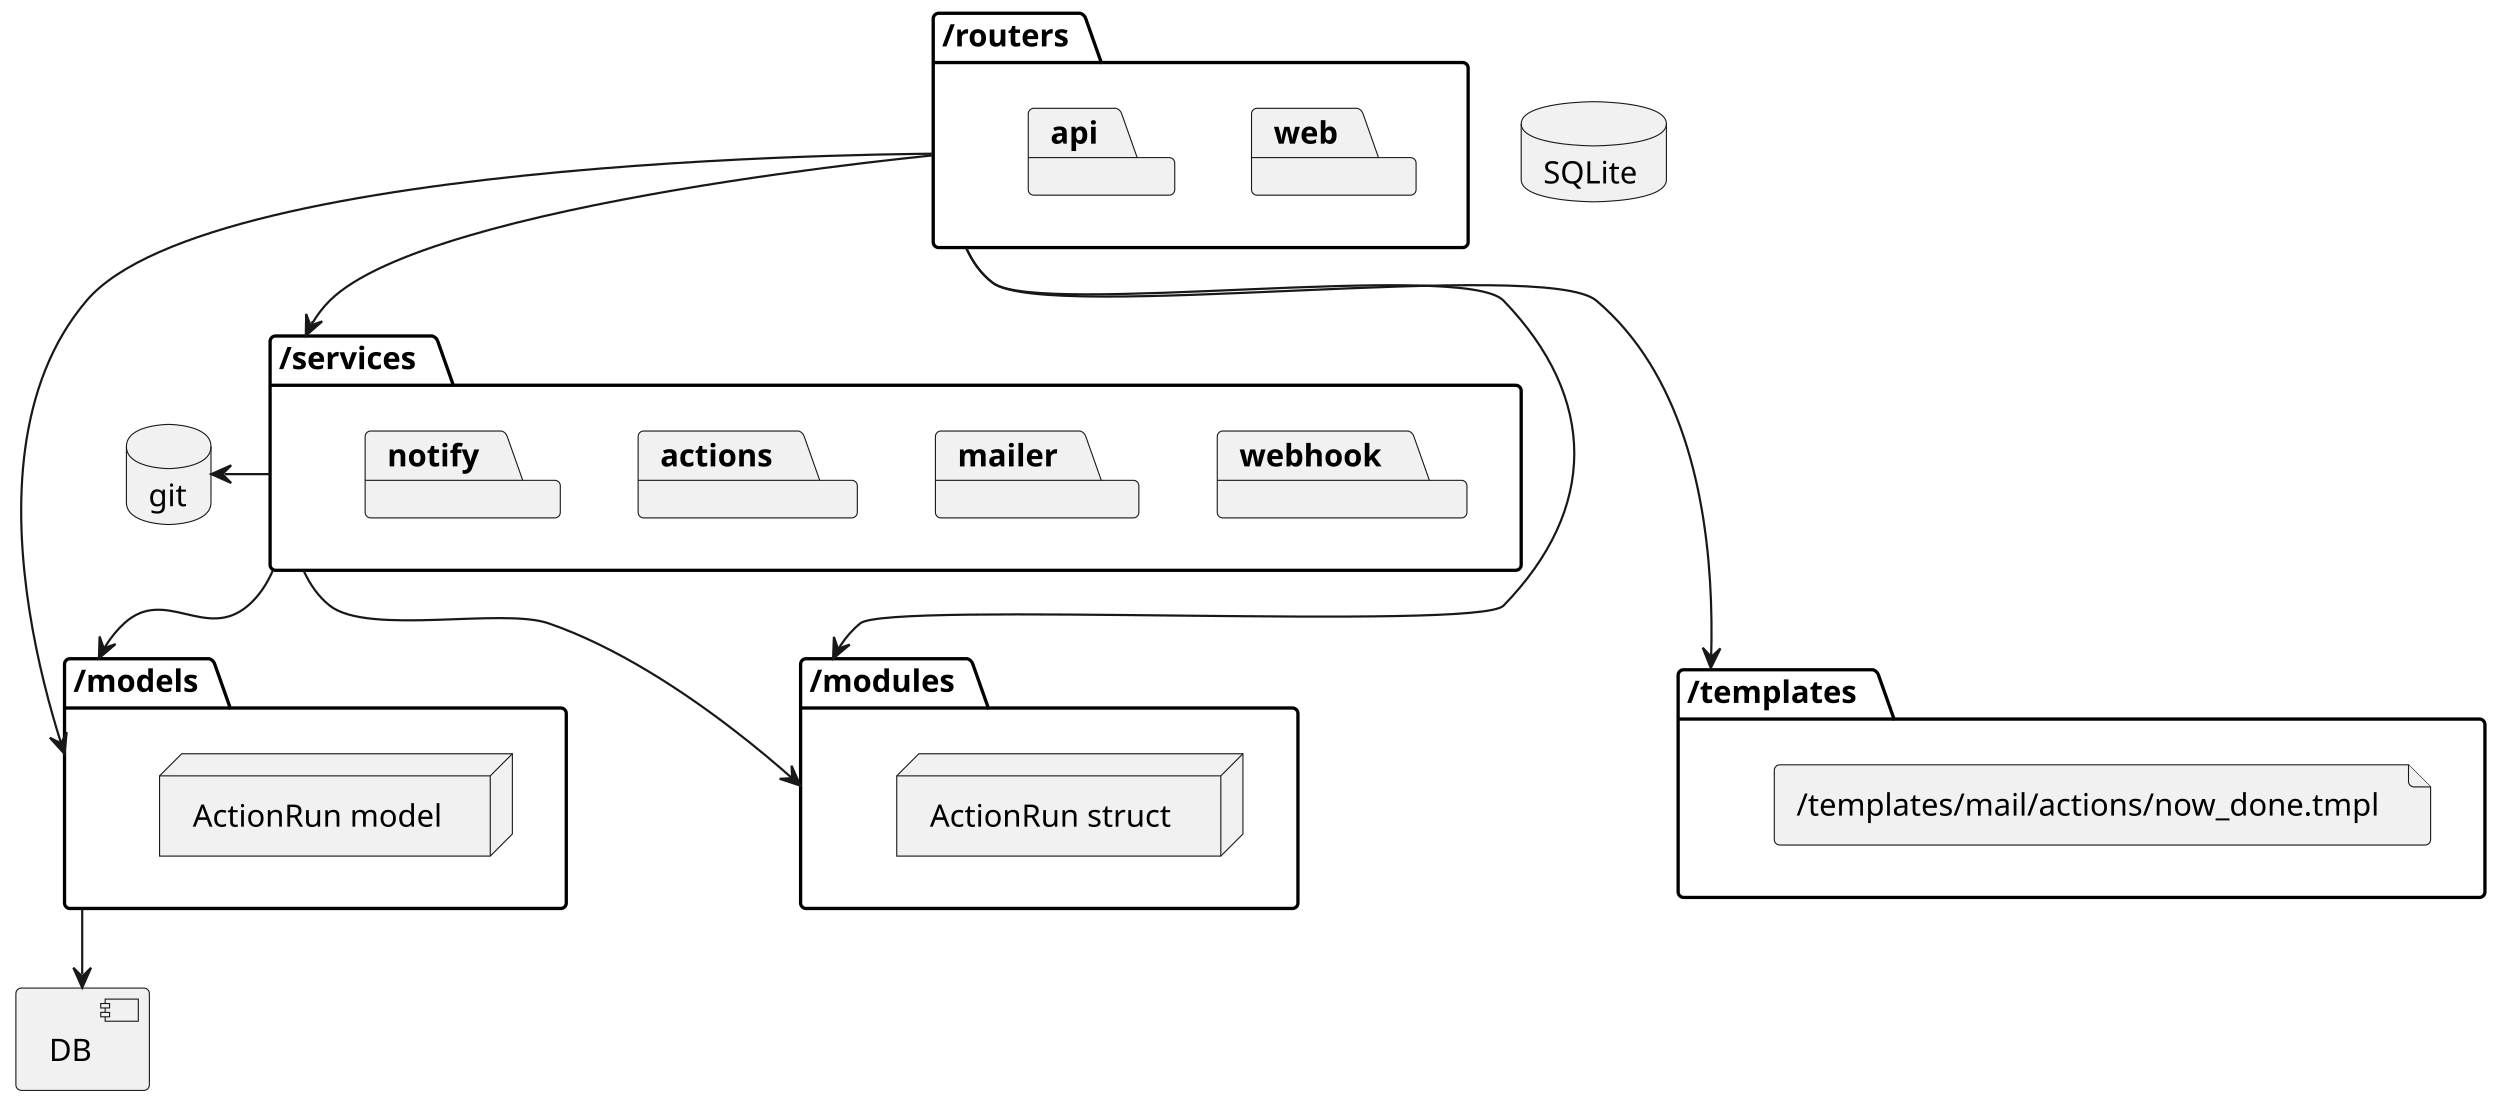
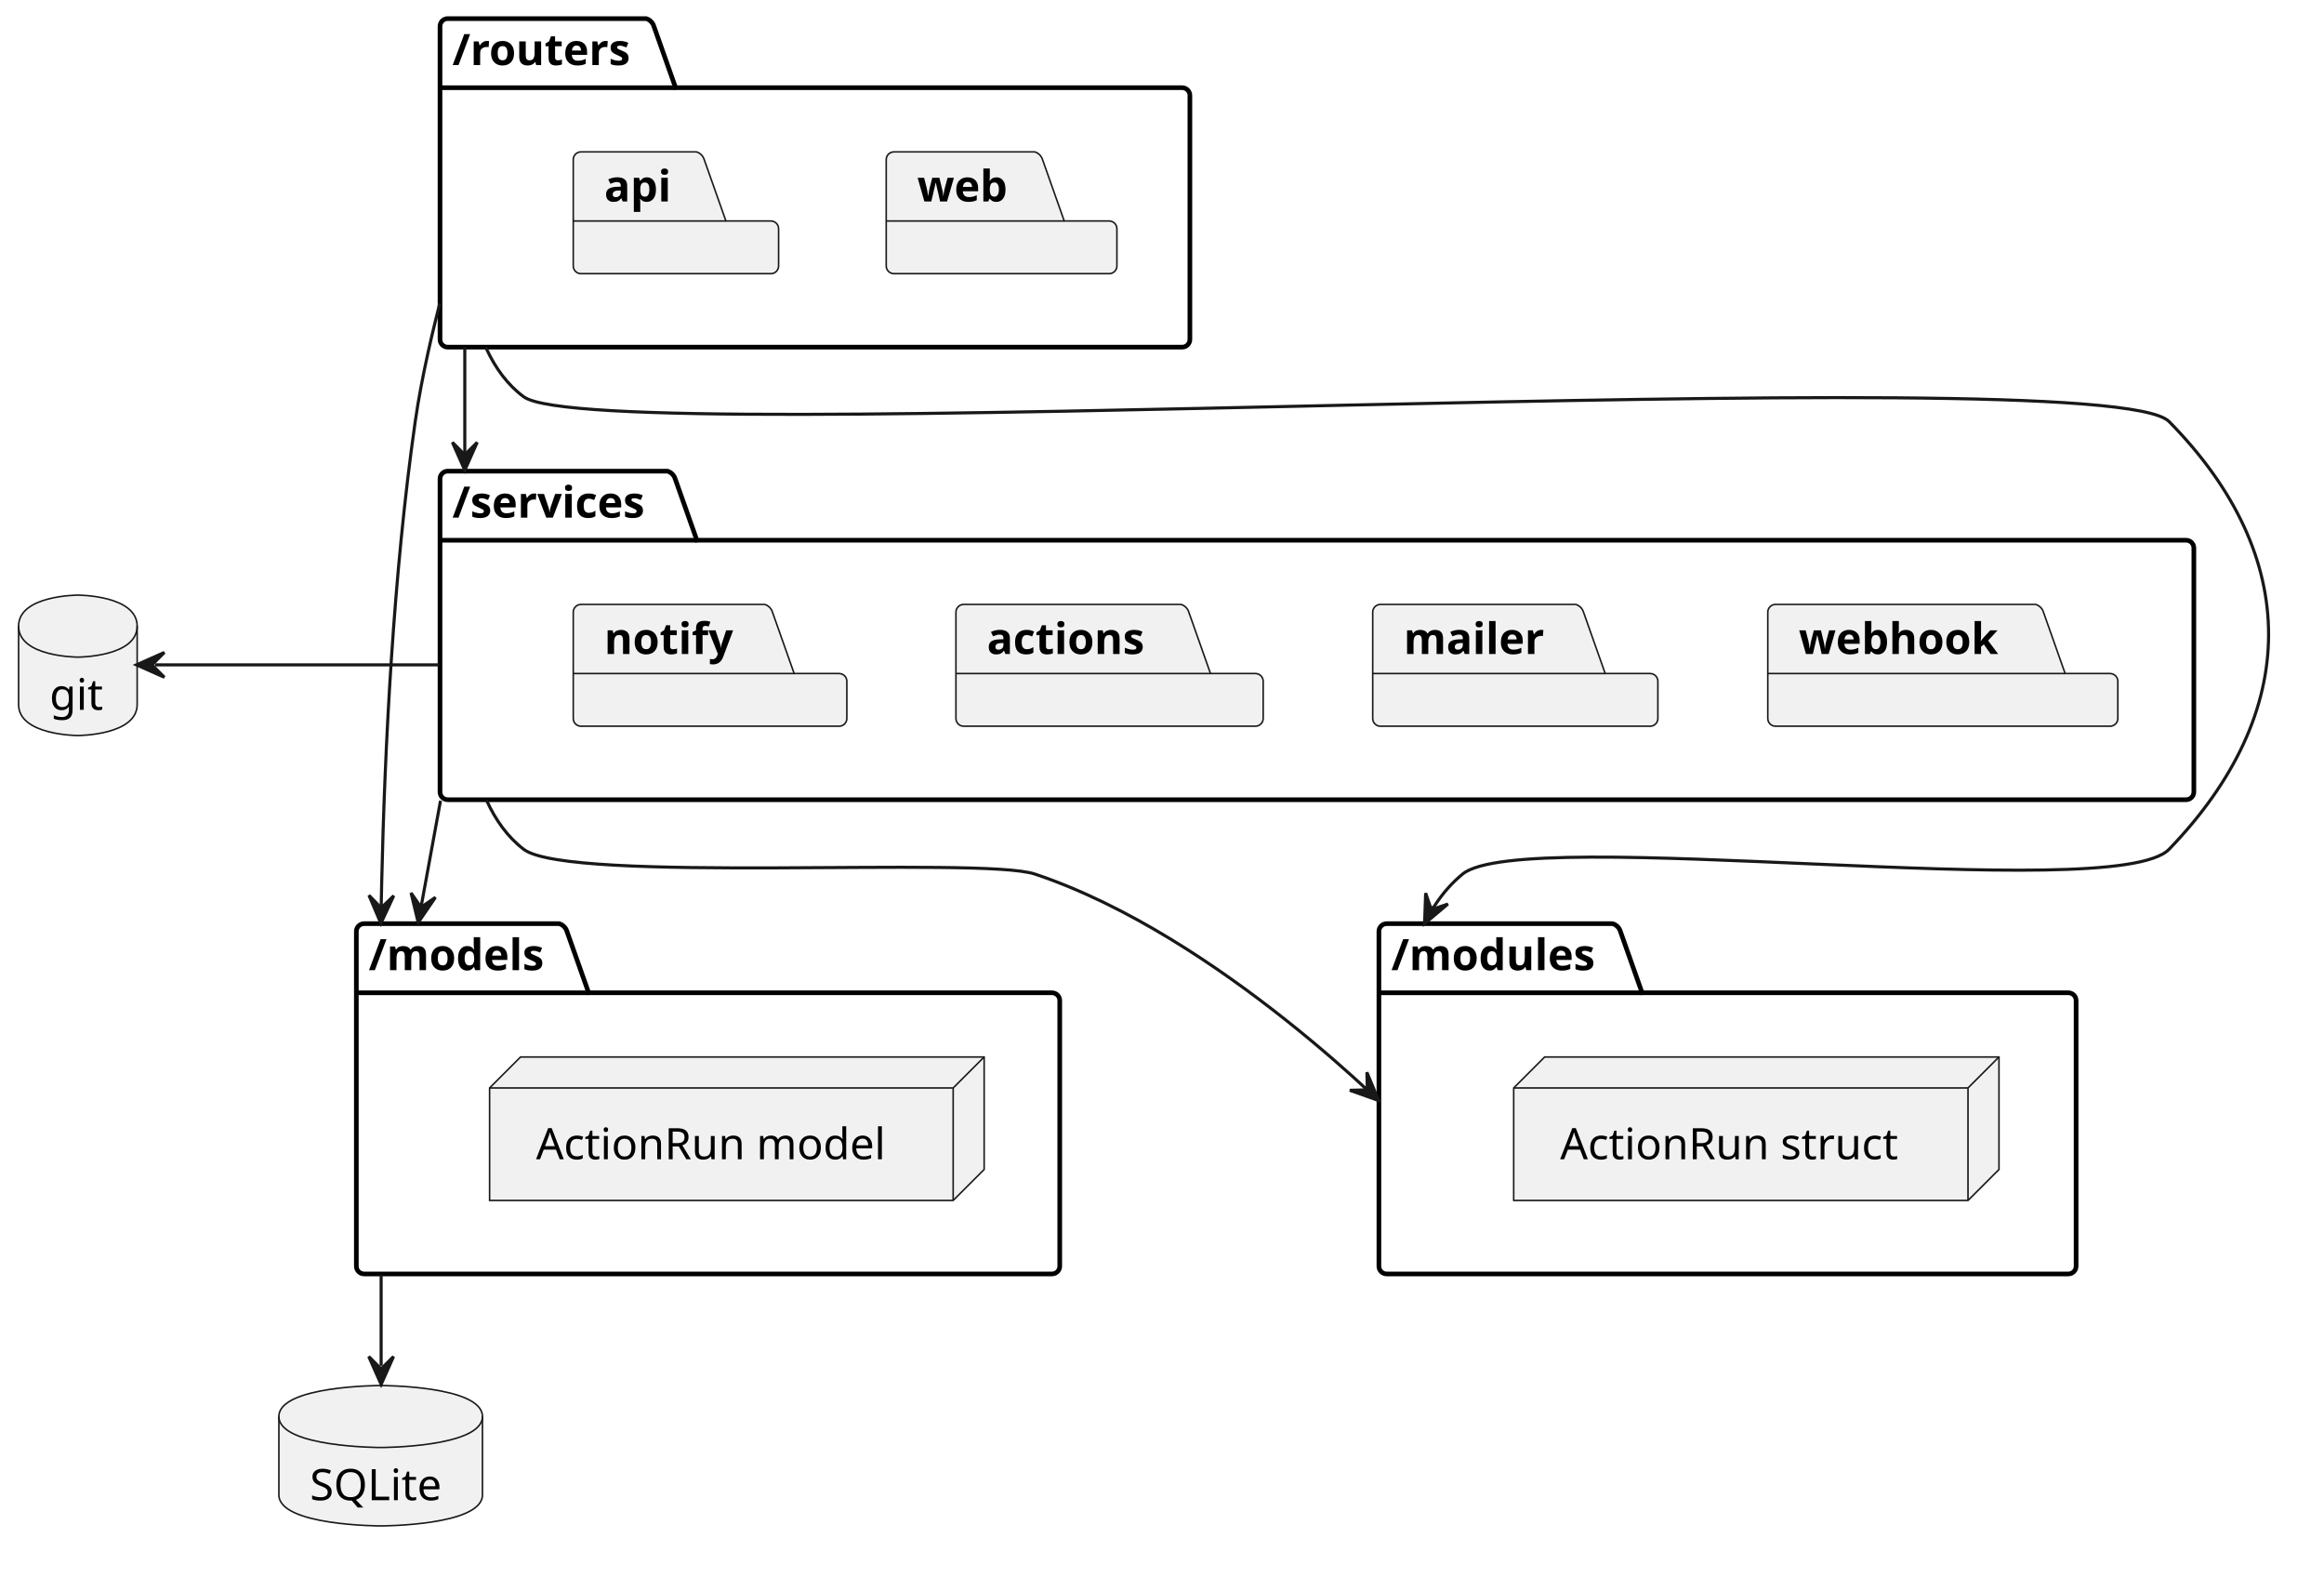
- <svg xmlns="http://www.w3.org/2000/svg" contentStyleType="text/css" data-diagram-type="DESCRIPTION" height="499px" preserveAspectRatio="none" style="width:1131px;height:499px;background:#FFFFFF;" version="1.1" viewBox="0 0 1131 499" width="1131px" zoomAndPan="magnify">
+ <svg xmlns="http://www.w3.org/2000/svg" contentStyleType="text/css" data-diagram-type="DESCRIPTION" height="509px" preserveAspectRatio="none" style="width:750px;height:509px;background:#FFFFFF;" version="1.1" viewBox="0 0 750 509" width="750px" zoomAndPan="magnify">
  <defs />
  <g>
    <g class="cluster" data-entity=".routers" data-source-line="6" data-uid="ent0002" id="cluster_.routers">
-       <path d="M424.688,6 L488.715,6 A3.75,3.75 0 0 1 491.215,8.5 L498.215,28.297 L661.688,28.297 A2.5,2.5 0 0 1 664.188,30.797 L664.188,109.5 A2.5,2.5 0 0 1 661.688,112 L424.688,112 A2.5,2.5 0 0 1 422.188,109.5 L422.188,8.5 A2.5,2.5 0 0 1 424.688,6" fill="none" style="stroke:#000000;stroke-width:1.5;" />
-       <line style="stroke:#000000;stroke-width:1.5;" x1="422.188" x2="498.215" y1="28.297" y2="28.297" />
-       <text fill="#000000" font-family="sans-serif" font-size="14" font-weight="bold" lengthAdjust="spacing" textLength="63.027" x="426.188" y="20.995">/routers</text>
+       <path d="M144.5,6 L208.527,6 A3.75,3.75 0 0 1 211.027,8.5 L218.027,28.297 L381.5,28.297 A2.5,2.5 0 0 1 384,30.797 L384,109.5 A2.5,2.5 0 0 1 381.5,112 L144.5,112 A2.5,2.5 0 0 1 142,109.5 L142,8.5 A2.5,2.5 0 0 1 144.5,6" fill="none" style="stroke:#000000;stroke-width:1.5;" />
+       <line style="stroke:#000000;stroke-width:1.5;" x1="142" x2="218.027" y1="28.297" y2="28.297" />
+       <text fill="#000000" font-family="sans-serif" font-size="14" font-weight="bold" lengthAdjust="spacing" textLength="63.027" x="146" y="20.995">/routers</text>
    </g>
    <g class="cluster" data-entity=".services" data-source-line="13" data-uid="ent0005" id="cluster_.services">
-       <path d="M124.688,152 L195.585,152 A3.75,3.75 0 0 1 198.085,154.5 L205.085,174.297 L685.688,174.297 A2.5,2.5 0 0 1 688.188,176.797 L688.188,255.5 A2.5,2.5 0 0 1 685.688,258 L124.688,258 A2.5,2.5 0 0 1 122.188,255.5 L122.188,154.5 A2.5,2.5 0 0 1 124.688,152" fill="none" style="stroke:#000000;stroke-width:1.5;" />
-       <line style="stroke:#000000;stroke-width:1.5;" x1="122.188" x2="205.085" y1="174.297" y2="174.297" />
-       <text fill="#000000" font-family="sans-serif" font-size="14" font-weight="bold" lengthAdjust="spacing" textLength="69.897" x="126.188" y="166.995">/services</text>
+       <path d="M144.5,152 L215.398,152 A3.75,3.75 0 0 1 217.898,154.5 L224.898,174.297 L705.5,174.297 A2.5,2.5 0 0 1 708,176.797 L708,255.5 A2.5,2.5 0 0 1 705.5,258 L144.5,258 A2.5,2.5 0 0 1 142,255.5 L142,154.5 A2.5,2.5 0 0 1 144.5,152" fill="none" style="stroke:#000000;stroke-width:1.5;" />
+       <line style="stroke:#000000;stroke-width:1.5;" x1="142" x2="224.898" y1="174.297" y2="174.297" />
+       <text fill="#000000" font-family="sans-serif" font-size="14" font-weight="bold" lengthAdjust="spacing" textLength="69.897" x="146" y="166.995">/services</text>
    </g>
    <g class="cluster" data-entity=".models" data-source-line="25" data-uid="ent0014" id="cluster_.models">
-       <path d="M31.688,298 L94.655,298 A3.75,3.75 0 0 1 97.155,300.5 L104.155,320.297 L253.688,320.297 A2.5,2.5 0 0 1 256.188,322.797 L256.188,408.5 A2.5,2.5 0 0 1 253.688,411 L31.688,411 A2.5,2.5 0 0 1 29.188,408.5 L29.188,300.5 A2.5,2.5 0 0 1 31.688,298" fill="none" style="stroke:#000000;stroke-width:1.5;" />
-       <line style="stroke:#000000;stroke-width:1.5;" x1="29.188" x2="104.155" y1="320.297" y2="320.297" />
-       <text fill="#000000" font-family="sans-serif" font-size="14" font-weight="bold" lengthAdjust="spacing" textLength="61.968" x="33.188" y="312.995">/models</text>
+       <path d="M117.5,298 L180.468,298 A3.75,3.75 0 0 1 182.968,300.5 L189.968,320.297 L339.5,320.297 A2.5,2.5 0 0 1 342,322.797 L342,408.5 A2.5,2.5 0 0 1 339.5,411 L117.5,411 A2.5,2.5 0 0 1 115,408.5 L115,300.5 A2.5,2.5 0 0 1 117.5,298" fill="none" style="stroke:#000000;stroke-width:1.5;" />
+       <line style="stroke:#000000;stroke-width:1.5;" x1="115" x2="189.968" y1="320.297" y2="320.297" />
+       <text fill="#000000" font-family="sans-serif" font-size="14" font-weight="bold" lengthAdjust="spacing" textLength="61.968" x="119" y="312.995">/models</text>
    </g>
    <g class="cluster" data-entity=".modules" data-source-line="30" data-uid="ent0017" id="cluster_.modules">
-       <path d="M364.688,298 L437.622,298 A3.75,3.75 0 0 1 440.122,300.5 L447.122,320.297 L584.688,320.297 A2.5,2.5 0 0 1 587.188,322.797 L587.188,408.5 A2.5,2.5 0 0 1 584.688,411 L364.688,411 A2.5,2.5 0 0 1 362.188,408.5 L362.188,300.5 A2.5,2.5 0 0 1 364.688,298" fill="none" style="stroke:#000000;stroke-width:1.5;" />
-       <line style="stroke:#000000;stroke-width:1.5;" x1="362.188" x2="447.122" y1="320.297" y2="320.297" />
-       <text fill="#000000" font-family="sans-serif" font-size="14" font-weight="bold" lengthAdjust="spacing" textLength="71.935" x="366.188" y="312.995">/modules</text>
-     </g>
-     <g class="cluster" data-entity=".templates" data-source-line="39" data-uid="ent0019" id="cluster_.templates">
-       <path d="M761.688,303 L847.364,303 A3.75,3.75 0 0 1 849.864,305.5 L856.864,325.297 L1121.688,325.297 A2.5,2.5 0 0 1 1124.188,327.797 L1124.188,403.5 A2.5,2.5 0 0 1 1121.688,406 L761.688,406 A2.5,2.5 0 0 1 759.188,403.5 L759.188,305.5 A2.5,2.5 0 0 1 761.688,303" fill="none" style="stroke:#000000;stroke-width:1.5;" />
-       <line style="stroke:#000000;stroke-width:1.5;" x1="759.188" x2="856.864" y1="325.297" y2="325.297" />
-       <text fill="#000000" font-family="sans-serif" font-size="14" font-weight="bold" lengthAdjust="spacing" textLength="84.677" x="763.188" y="317.995">/templates</text>
+       <path d="M447.5,298 L520.435,298 A3.75,3.75 0 0 1 522.935,300.5 L529.935,320.297 L667.5,320.297 A2.5,2.5 0 0 1 670,322.797 L670,408.5 A2.5,2.5 0 0 1 667.5,411 L447.5,411 A2.5,2.5 0 0 1 445,408.5 L445,300.5 A2.5,2.5 0 0 1 447.5,298" fill="none" style="stroke:#000000;stroke-width:1.5;" />
+       <line style="stroke:#000000;stroke-width:1.5;" x1="445" x2="529.935" y1="320.297" y2="320.297" />
+       <text fill="#000000" font-family="sans-serif" font-size="14" font-weight="bold" lengthAdjust="spacing" textLength="71.935" x="449" y="312.995">/modules</text>
    </g>
    <g class="entity" data-entity="web" data-source-line="7" data-uid="ent0003" id="entity_web">
-       <path d="M568.688,49 L614.138,49 A3.75,3.75 0 0 1 616.638,51.5 L623.638,71.297 L638.138,71.297 A2.5,2.5 0 0 1 640.638,73.797 L640.638,85.797 A2.5,2.5 0 0 1 638.138,88.297 L568.688,88.297 A2.5,2.5 0 0 1 566.188,85.797 L566.188,51.5 A2.5,2.5 0 0 1 568.688,49" fill="#F1F1F1" style="stroke:#181818;stroke-width:0.5;" />
-       <line style="stroke:#181818;stroke-width:0.5;" x1="566.188" x2="623.638" y1="71.297" y2="71.297" />
-       <text fill="#000000" font-family="sans-serif" font-size="14" font-weight="bold" lengthAdjust="spacing" textLength="32.45" x="576.188" y="64.995">web</text>
+       <path d="M288.5,49 L333.95,49 A3.75,3.75 0 0 1 336.45,51.5 L343.45,71.297 L357.95,71.297 A2.5,2.5 0 0 1 360.45,73.797 L360.45,85.797 A2.5,2.5 0 0 1 357.95,88.297 L288.5,88.297 A2.5,2.5 0 0 1 286,85.797 L286,51.5 A2.5,2.5 0 0 1 288.5,49" fill="#F1F1F1" style="stroke:#181818;stroke-width:0.5;" />
+       <line style="stroke:#181818;stroke-width:0.5;" x1="286" x2="343.45" y1="71.297" y2="71.297" />
+       <text fill="#000000" font-family="sans-serif" font-size="14" font-weight="bold" lengthAdjust="spacing" textLength="32.45" x="296" y="64.995">web</text>
    </g>
    <g class="entity" data-entity="api" data-source-line="8" data-uid="ent0004" id="entity_api">
-       <path d="M467.688,49 L504.955,49 A3.75,3.75 0 0 1 507.455,51.5 L514.455,71.297 L528.955,71.297 A2.5,2.5 0 0 1 531.455,73.797 L531.455,85.797 A2.5,2.5 0 0 1 528.955,88.297 L467.688,88.297 A2.5,2.5 0 0 1 465.188,85.797 L465.188,51.5 A2.5,2.5 0 0 1 467.688,49" fill="#F1F1F1" style="stroke:#181818;stroke-width:0.5;" />
-       <line style="stroke:#181818;stroke-width:0.5;" x1="465.188" x2="514.455" y1="71.297" y2="71.297" />
-       <text fill="#000000" font-family="sans-serif" font-size="14" font-weight="bold" lengthAdjust="spacing" textLength="24.268" x="475.188" y="64.995">api</text>
+       <path d="M187.5,49 L224.768,49 A3.75,3.75 0 0 1 227.268,51.5 L234.268,71.297 L248.768,71.297 A2.5,2.5 0 0 1 251.268,73.797 L251.268,85.797 A2.5,2.5 0 0 1 248.768,88.297 L187.5,88.297 A2.5,2.5 0 0 1 185,85.797 L185,51.5 A2.5,2.5 0 0 1 187.5,49" fill="#F1F1F1" style="stroke:#181818;stroke-width:0.5;" />
+       <line style="stroke:#181818;stroke-width:0.5;" x1="185" x2="234.268" y1="71.297" y2="71.297" />
+       <text fill="#000000" font-family="sans-serif" font-size="14" font-weight="bold" lengthAdjust="spacing" textLength="24.268" x="195" y="64.995">api</text>
    </g>
    <g class="entity" data-entity="notify" data-source-line="14" data-uid="ent0006" id="entity_notify">
-       <path d="M167.688,195 L226.981,195 A3.75,3.75 0 0 1 229.481,197.5 L236.481,217.297 L250.981,217.297 A2.5,2.5 0 0 1 253.481,219.797 L253.481,231.797 A2.5,2.5 0 0 1 250.981,234.297 L167.688,234.297 A2.5,2.5 0 0 1 165.188,231.797 L165.188,197.5 A2.5,2.5 0 0 1 167.688,195" fill="#F1F1F1" style="stroke:#181818;stroke-width:0.5;" />
-       <line style="stroke:#181818;stroke-width:0.5;" x1="165.188" x2="236.481" y1="217.297" y2="217.297" />
-       <text fill="#000000" font-family="sans-serif" font-size="14" font-weight="bold" lengthAdjust="spacing" textLength="46.293" x="175.188" y="210.995">notify</text>
+       <path d="M187.5,195 L246.793,195 A3.75,3.75 0 0 1 249.293,197.5 L256.293,217.297 L270.793,217.297 A2.5,2.5 0 0 1 273.293,219.797 L273.293,231.797 A2.5,2.5 0 0 1 270.793,234.297 L187.5,234.297 A2.5,2.5 0 0 1 185,231.797 L185,197.5 A2.5,2.5 0 0 1 187.5,195" fill="#F1F1F1" style="stroke:#181818;stroke-width:0.5;" />
+       <line style="stroke:#181818;stroke-width:0.5;" x1="185" x2="256.293" y1="217.297" y2="217.297" />
+       <text fill="#000000" font-family="sans-serif" font-size="14" font-weight="bold" lengthAdjust="spacing" textLength="46.293" x="195" y="210.995">notify</text>
    </g>
    <g class="entity" data-entity="actions" data-source-line="15" data-uid="ent0007" id="entity_actions">
-       <path d="M291.188,195 L361.343,195 A3.75,3.75 0 0 1 363.843,197.5 L370.843,217.297 L385.343,217.297 A2.5,2.5 0 0 1 387.843,219.797 L387.843,231.797 A2.5,2.5 0 0 1 385.343,234.297 L291.188,234.297 A2.5,2.5 0 0 1 288.688,231.797 L288.688,197.5 A2.5,2.5 0 0 1 291.188,195" fill="#F1F1F1" style="stroke:#181818;stroke-width:0.5;" />
-       <line style="stroke:#181818;stroke-width:0.5;" x1="288.688" x2="370.843" y1="217.297" y2="217.297" />
-       <text fill="#000000" font-family="sans-serif" font-size="14" font-weight="bold" lengthAdjust="spacing" textLength="57.155" x="298.688" y="210.995">actions</text>
+       <path d="M311,195 L381.155,195 A3.75,3.75 0 0 1 383.655,197.5 L390.655,217.297 L405.155,217.297 A2.5,2.5 0 0 1 407.655,219.797 L407.655,231.797 A2.5,2.5 0 0 1 405.155,234.297 L311,234.297 A2.5,2.5 0 0 1 308.5,231.797 L308.5,197.5 A2.5,2.5 0 0 1 311,195" fill="#F1F1F1" style="stroke:#181818;stroke-width:0.5;" />
+       <line style="stroke:#181818;stroke-width:0.5;" x1="308.5" x2="390.655" y1="217.297" y2="217.297" />
+       <text fill="#000000" font-family="sans-serif" font-size="14" font-weight="bold" lengthAdjust="spacing" textLength="57.155" x="318.5" y="210.995">actions</text>
    </g>
    <g class="entity" data-entity="mailer" data-source-line="16" data-uid="ent0008" id="entity_mailer">
-       <path d="M425.688,195 L488.72,195 A3.75,3.75 0 0 1 491.22,197.5 L498.22,217.297 L512.72,217.297 A2.5,2.5 0 0 1 515.22,219.797 L515.22,231.797 A2.5,2.5 0 0 1 512.72,234.297 L425.688,234.297 A2.5,2.5 0 0 1 423.188,231.797 L423.188,197.5 A2.5,2.5 0 0 1 425.688,195" fill="#F1F1F1" style="stroke:#181818;stroke-width:0.5;" />
-       <line style="stroke:#181818;stroke-width:0.5;" x1="423.188" x2="498.22" y1="217.297" y2="217.297" />
-       <text fill="#000000" font-family="sans-serif" font-size="14" font-weight="bold" lengthAdjust="spacing" textLength="50.032" x="433.188" y="210.995">mailer</text>
+       <path d="M445.5,195 L508.532,195 A3.75,3.75 0 0 1 511.032,197.5 L518.032,217.297 L532.532,217.297 A2.5,2.5 0 0 1 535.032,219.797 L535.032,231.797 A2.5,2.5 0 0 1 532.532,234.297 L445.5,234.297 A2.5,2.5 0 0 1 443,231.797 L443,197.5 A2.5,2.5 0 0 1 445.5,195" fill="#F1F1F1" style="stroke:#181818;stroke-width:0.5;" />
+       <line style="stroke:#181818;stroke-width:0.5;" x1="443" x2="518.032" y1="217.297" y2="217.297" />
+       <text fill="#000000" font-family="sans-serif" font-size="14" font-weight="bold" lengthAdjust="spacing" textLength="50.032" x="453" y="210.995">mailer</text>
    </g>
    <g class="entity" data-entity="webhook" data-source-line="17" data-uid="ent0009" id="entity_webhook">
-       <path d="M553.188,195 L637.151,195 A3.75,3.75 0 0 1 639.651,197.5 L646.651,217.297 L661.151,217.297 A2.5,2.5 0 0 1 663.651,219.797 L663.651,231.797 A2.5,2.5 0 0 1 661.151,234.297 L553.188,234.297 A2.5,2.5 0 0 1 550.688,231.797 L550.688,197.5 A2.5,2.5 0 0 1 553.188,195" fill="#F1F1F1" style="stroke:#181818;stroke-width:0.5;" />
-       <line style="stroke:#181818;stroke-width:0.5;" x1="550.688" x2="646.651" y1="217.297" y2="217.297" />
-       <text fill="#000000" font-family="sans-serif" font-size="14" font-weight="bold" lengthAdjust="spacing" textLength="70.964" x="560.688" y="210.995">webhook</text>
+       <path d="M573,195 L656.964,195 A3.75,3.75 0 0 1 659.464,197.5 L666.464,217.297 L680.964,217.297 A2.5,2.5 0 0 1 683.464,219.797 L683.464,231.797 A2.5,2.5 0 0 1 680.964,234.297 L573,234.297 A2.5,2.5 0 0 1 570.5,231.797 L570.5,197.5 A2.5,2.5 0 0 1 573,195" fill="#F1F1F1" style="stroke:#181818;stroke-width:0.5;" />
+       <line style="stroke:#181818;stroke-width:0.5;" x1="570.5" x2="666.464" y1="217.297" y2="217.297" />
+       <text fill="#000000" font-family="sans-serif" font-size="14" font-weight="bold" lengthAdjust="spacing" textLength="70.964" x="580.5" y="210.995">webhook</text>
    </g>
    <g class="entity" data-entity="ActionRun model" data-source-line="26" data-uid="ent0015" id="entity_ActionRun model">
-       <polygon fill="#F1F1F1" points="72.188,351,82.188,341,231.796,341,231.796,377.297,221.796,387.297,72.188,387.297,72.188,351" style="stroke:#181818;stroke-width:0.5;" />
-       <line style="stroke:#181818;stroke-width:0.5;" x1="221.796" x2="231.796" y1="351" y2="341" />
-       <line style="stroke:#181818;stroke-width:0.5;" x1="72.188" x2="221.796" y1="351" y2="351" />
-       <line style="stroke:#181818;stroke-width:0.5;" x1="221.796" x2="221.796" y1="351" y2="387.297" />
-       <text fill="#000000" font-family="sans-serif" font-size="14" lengthAdjust="spacing" textLength="119.608" x="87.188" y="373.995">ActionRun model</text>
+       <polygon fill="#F1F1F1" points="158,351,168,341,317.608,341,317.608,377.297,307.608,387.297,158,387.297,158,351" style="stroke:#181818;stroke-width:0.5;" />
+       <line style="stroke:#181818;stroke-width:0.5;" x1="307.608" x2="317.608" y1="351" y2="341" />
+       <line style="stroke:#181818;stroke-width:0.5;" x1="158" x2="307.608" y1="351" y2="351" />
+       <line style="stroke:#181818;stroke-width:0.5;" x1="307.608" x2="307.608" y1="351" y2="387.297" />
+       <text fill="#000000" font-family="sans-serif" font-size="14" lengthAdjust="spacing" textLength="119.608" x="173" y="373.995">ActionRun model</text>
    </g>
    <g class="entity" data-entity="ActionRun struct" data-source-line="31" data-uid="ent0018" id="entity_ActionRun struct">
-       <polygon fill="#F1F1F1" points="405.688,351,415.688,341,562.302,341,562.302,377.297,552.302,387.297,405.688,387.297,405.688,351" style="stroke:#181818;stroke-width:0.5;" />
-       <line style="stroke:#181818;stroke-width:0.5;" x1="552.302" x2="562.302" y1="351" y2="341" />
-       <line style="stroke:#181818;stroke-width:0.5;" x1="405.688" x2="552.302" y1="351" y2="351" />
-       <line style="stroke:#181818;stroke-width:0.5;" x1="552.302" x2="552.302" y1="351" y2="387.297" />
-       <text fill="#000000" font-family="sans-serif" font-size="14" lengthAdjust="spacing" textLength="116.614" x="420.688" y="373.995">ActionRun struct</text>
-     </g>
-     <g class="entity" data-entity=".templates.mail.actions.now_done.tmpl" data-source-line="41" data-uid="ent0020" id="entity_.templates.mail.actions.now_done.tmpl">
-       <path d="M802.688,348.5 L802.688,379.797 A2.5,2.5 0 0 0 805.188,382.297 L1097.111,382.297 A2.5,2.5 0 0 0 1099.611,379.797 L1099.611,356 L1089.611,346 L805.188,346 A2.5,2.5 0 0 0 802.688,348.5" fill="#F1F1F1" style="stroke:#181818;stroke-width:0.5;" />
-       <path d="M1089.611,346 L1089.611,353.5 A2.5,2.5 0 0 0 1092.111,356 L1099.611,356" fill="#F1F1F1" style="stroke:#181818;stroke-width:0.5;" />
-       <text fill="#000000" font-family="sans-serif" font-size="14" lengthAdjust="spacing" textLength="276.924" x="812.688" y="368.995">/templates/mail/actions/now_done.tmpl</text>
+       <polygon fill="#F1F1F1" points="488.5,351,498.5,341,645.114,341,645.114,377.297,635.114,387.297,488.5,387.297,488.5,351" style="stroke:#181818;stroke-width:0.5;" />
+       <line style="stroke:#181818;stroke-width:0.5;" x1="635.114" x2="645.114" y1="351" y2="341" />
+       <line style="stroke:#181818;stroke-width:0.5;" x1="488.5" x2="635.114" y1="351" y2="351" />
+       <line style="stroke:#181818;stroke-width:0.5;" x1="635.114" x2="635.114" y1="351" y2="387.297" />
+       <text fill="#000000" font-family="sans-serif" font-size="14" lengthAdjust="spacing" textLength="116.614" x="503.5" y="373.995">ActionRun struct</text>
    </g>
    <g class="entity" data-entity="git" data-source-line="23" data-uid="ent0013" id="entity_git">
-       <path d="M57.188,202 C57.188,192 76.32,192 76.32,192 C76.32,192 95.453,192 95.453,202 L95.453,227.297 C95.453,237.297 76.32,237.297 76.32,237.297 C76.32,237.297 57.188,237.297 57.188,227.297 L57.188,202" fill="#F1F1F1" style="stroke:#181818;stroke-width:0.5;" />
-       <path d="M57.188,202 C57.188,212 76.32,212 76.32,212 C76.32,212 95.453,212 95.453,202" fill="none" style="stroke:#181818;stroke-width:0.5;" />
-       <text fill="#000000" font-family="sans-serif" font-size="14" lengthAdjust="spacing" textLength="18.266" x="67.188" y="228.995">git</text>
+       <path d="M6,202 C6,192 25.133,192 25.133,192 C25.133,192 44.266,192 44.266,202 L44.266,227.297 C44.266,237.297 25.133,237.297 25.133,237.297 C25.133,237.297 6,237.297 6,227.297 L6,202" fill="#F1F1F1" style="stroke:#181818;stroke-width:0.5;" />
+       <path d="M6,202 C6,212 25.133,212 25.133,212 C25.133,212 44.266,212 44.266,202" fill="none" style="stroke:#181818;stroke-width:0.5;" />
+       <text fill="#000000" font-family="sans-serif" font-size="14" lengthAdjust="spacing" textLength="18.266" x="16" y="228.995">git</text>
    </g>
    <g class="entity" data-entity="SQLite" data-source-line="28" data-uid="ent0016" id="entity_SQLite">
-       <path d="M688.188,56 C688.188,46 721.037,46 721.037,46 C721.037,46 753.886,46 753.886,56 L753.886,81.297 C753.886,91.297 721.037,91.297 721.037,91.297 C721.037,91.297 688.188,91.297 688.188,81.297 L688.188,56" fill="#F1F1F1" style="stroke:#181818;stroke-width:0.5;" />
-       <path d="M688.188,56 C688.188,66 721.037,66 721.037,66 C721.037,66 753.886,66 753.886,56" fill="none" style="stroke:#181818;stroke-width:0.5;" />
-       <text fill="#000000" font-family="sans-serif" font-size="14" lengthAdjust="spacing" textLength="45.698" x="698.188" y="82.995">SQLite</text>
+       <path d="M90,457 C90,447 122.849,447 122.849,447 C122.849,447 155.698,447 155.698,457 L155.698,482.297 C155.698,492.297 122.849,492.297 122.849,492.297 C122.849,492.297 90,492.297 90,482.297 L90,457" fill="#F1F1F1" style="stroke:#181818;stroke-width:0.5;" />
+       <path d="M90,457 C90,467 122.849,467 122.849,467 C122.849,467 155.698,467 155.698,457" fill="none" style="stroke:#181818;stroke-width:0.5;" />
+       <text fill="#000000" font-family="sans-serif" font-size="14" lengthAdjust="spacing" textLength="45.698" x="100" y="483.995">SQLite</text>
    </g>
-     <g class="entity" data-entity="DB" data-source-line="63" data-uid="ent0030" id="entity_DB">
-       <rect fill="#F1F1F1" height="46.297" rx="2.5" ry="2.5" style="stroke:#181818;stroke-width:0.5;" width="60.385" x="7.188" y="447" />
-       <rect fill="#F1F1F1" height="10" style="stroke:#181818;stroke-width:0.5;" width="15" x="47.572" y="452" />
-       <rect fill="#F1F1F1" height="2" style="stroke:#181818;stroke-width:0.5;" width="4" x="45.572" y="454" />
-       <rect fill="#F1F1F1" height="2" style="stroke:#181818;stroke-width:0.5;" width="4" x="45.572" y="458" />
-       <text fill="#000000" font-family="sans-serif" font-size="14" lengthAdjust="spacing" textLength="20.385" x="22.188" y="479.995">DB</text>
+     <g class="link" data-entity-1=".routers" data-entity-2=".services" data-source-line="51" data-uid="lnk19" id="link_.routers_.services">
+       <path d="M150,112.064 C150,112.316 150,112.567 150,112.82 C150,113.829 150,114.847 150,115.874 C150,124.084 150,132.805 150,141.526 C150,143.707 150,145.887 150,148.059 C150,149.145 150,150.229 150,151.31 C150,151.445 150,145.58 150,145.715" fill="none" id="/routers-to-/services" style="stroke:#181818;stroke-width:1;" />
+       <polygon fill="#181818" points="150,151.715,154,142.715,150,146.715,146,142.715,150,151.715" style="stroke:#181818;stroke-width:1;" />
    </g>
-     <g class="link" data-entity-1=".routers" data-entity-2=".services" data-source-line="51" data-uid="lnk21" id="link_.routers_.services">
-       <path d="M421.861,70.308 C421.677,70.327 421.489,70.346 421.299,70.365 C420.539,70.443 419.735,70.525 418.887,70.613 C412.104,71.315 402.562,72.351 391.072,73.724 C368.093,76.471 337.324,80.569 305.256,86.059 C241.12,97.037 171.787,113.58 149.188,136 C146.139,139.025 143.55,142.454 141.354,146.144 C140.256,147.989 141.784,144.458 140.874,146.417" fill="none" id="/routers-to-/services" style="stroke:#181818;stroke-width:1;" />
-       <polygon fill="#181818" points="138.346,151.858,145.766,145.381,140.453,147.324,138.511,142.011,138.346,151.858" style="stroke:#181818;stroke-width:1;" />
+     <g class="link" data-entity-1=".routers" data-entity-2=".modules" data-source-line="52" data-uid="lnk20" id="link_.routers_.modules">
+       <path d="M156.76,112.028 C156.845,112.217 156.931,112.406 157.018,112.594 C159.811,118.609 163.673,124.067 169,128 C192.74,145.52 679.3,114.98 700,136 C743.04,179.69 742.6,229.88 700,274 C682.39,292.24 491.59,265.91 472,282 C468.54,284.842 465.639,288.184 463.213,291.863 C462,293.702 460.906,295.626 459.92,297.613 C459.858,297.737 462.426,292.469 462.366,292.593" fill="none" id="/routers-to-/modules" style="stroke:#181818;stroke-width:1;" />
+       <polygon fill="#181818" points="459.736,297.986,467.276,291.65,461.927,293.492,460.085,288.144,459.736,297.986" style="stroke:#181818;stroke-width:1;" />
    </g>
-     <g class="link" data-entity-1=".routers" data-entity-2=".modules" data-source-line="52" data-uid="lnk22" id="link_.routers_.modules">
-       <path d="M437.145,112.219 C437.188,112.314 437.231,112.408 437.275,112.502 C440.059,118.529 443.9,124.015 449.188,128 C469.697,143.45 662.347,117.53 680.188,136 C722.798,180.11 722.957,230.04 680.188,274 C668.908,285.59 401.728,271.78 389.188,282 C385.717,284.829 382.809,288.16 380.377,291.831 C379.162,293.666 378.065,295.587 377.077,297.571 C377.015,297.695 379.59,292.43 379.529,292.555" fill="none" id="/routers-to-/modules" style="stroke:#181818;stroke-width:1;" />
-       <polygon fill="#181818" points="376.893,297.944,384.44,291.617,379.09,293.453,377.254,288.102,376.893,297.944" style="stroke:#181818;stroke-width:1;" />
+     <g class="link" data-entity-1=".routers" data-entity-2=".models" data-source-line="53" data-uid="lnk21" id="link_.routers_.models">
+       <path d="M141.928,97.905 C141.9,98.01 141.873,98.116 141.846,98.221 C141.792,98.433 141.738,98.645 141.684,98.858 C141.576,99.283 141.467,99.712 141.359,100.142 C141.142,101.003 140.925,101.874 140.708,102.753 C139.841,106.27 138.981,109.922 138.162,113.633 C136.523,121.054 135.045,128.713 134,136 C126.95,185.21 124.175,240.97 123.175,284.911 C123.112,287.658 123.057,290.358 123.008,293.007 C122.983,294.332 122.96,295.644 122.939,296.943 C122.933,297.268 123.024,291.592 123.019,291.915" fill="none" id="/routers-to-/models" style="stroke:#181818;stroke-width:1;" />
+       <polygon fill="#181818" points="122.923,297.915,127.067,288.98,123.003,292.915,119.068,288.851,122.923,297.915" style="stroke:#181818;stroke-width:1;" />
    </g>
-     <g class="link" data-entity-1=".routers" data-entity-2=".models" data-source-line="53" data-uid="lnk23" id="link_.routers_.models">
-       <path d="M422.003,69.539 C421.563,69.542 421.105,69.546 420.632,69.551 C418.737,69.569 416.58,69.592 414.18,69.624 C404.578,69.752 391.08,70.008 374.849,70.525 C342.388,71.558 298.998,73.63 253.996,77.782 C163.993,86.088 67.543,102.715 39.188,136 C6.987,173.8 6,229.38 13.3,276.081 C16.95,299.432 22.672,320.563 27.6,336.142 C27.908,337.115 28.213,338.067 28.514,338.997 C28.665,339.462 28.814,339.921 28.963,340.374 C29.037,340.601 27.233,335.127 27.307,335.351" fill="none" id="/routers-to-/models" style="stroke:#181818;stroke-width:1;" />
-       <polygon fill="#181818" points="29.185,341.05,30.167,331.25,27.62,336.301,22.569,333.754,29.185,341.05" style="stroke:#181818;stroke-width:1;" />
+     <g class="link" data-entity-1=".services" data-entity-2=".models" data-source-line="57" data-uid="lnk22" id="link_.services_.models">
+       <path d="M142.162,258.329 C142.068,258.841 141.974,259.356 141.879,259.873 C141.69,260.907 141.499,261.95 141.306,263.001 C139.767,271.411 138.132,280.344 136.496,289.277 C136.087,291.511 135.679,293.744 135.271,295.969 C135.169,296.525 136.148,291.179 136.047,291.734" fill="none" id="/services-to-/models" style="stroke:#181818;stroke-width:1;" />
+       <polygon fill="#181818" points="134.966,297.636,140.521,289.504,135.866,292.718,132.652,288.063,134.966,297.636" style="stroke:#181818;stroke-width:1;" />
    </g>
-     <g class="link" data-entity-1=".routers" data-entity-2=".templates" data-source-line="55" data-uid="lnk24" id="link_.routers_.templates">
-       <path d="M437.127,112.246 C437.17,112.341 437.213,112.435 437.257,112.529 C440.044,118.552 443.89,124.03 449.188,128 C473.478,146.2 699.018,116.4 722.188,136 C760.832,168.695 772.337,224.197 774.056,272.135 C774.271,278.127 774.333,284.001 774.276,289.698 C774.247,292.546 774.189,295.35 774.105,298.102 C774.063,299.478 774.256,294.846 774.202,296.195" fill="none" id="/routers-to-/templates" style="stroke:#181818;stroke-width:1;" />
-       <polygon fill="#181818" points="773.961,302.19,778.319,293.358,774.161,297.194,770.325,293.037,773.961,302.19" style="stroke:#181818;stroke-width:1;" />
+     <g class="link" data-entity-1=".services" data-entity-2=".modules" data-source-line="58" data-uid="lnk23" id="link_.services_.modules">
+       <path d="M157.004,258.159 C157.047,258.253 157.09,258.347 157.134,258.442 C159.913,264.476 163.74,269.98 169,274 C183.58,285.15 316.59,276.17 334,282 C363.86,291.995 393.155,311.772 415.207,329.283 C426.234,338.038 435.449,346.226 442.02,352.341 C442.841,353.105 443.621,353.837 444.358,354.534 C444.542,354.708 440.371,350.75 440.55,350.92" fill="none" id="/services-to-/modules" style="stroke:#181818;stroke-width:1;" />
+       <polygon fill="#181818" points="444.903,355.049,441.127,345.953,441.276,351.608,435.621,351.756,444.903,355.049" style="stroke:#181818;stroke-width:1;" />
    </g>
-     <g class="link" data-entity-1=".services" data-entity-2=".models" data-source-line="57" data-uid="lnk25" id="link_.services_.models">
-       <path d="M123.346,258.279 C123.304,258.374 123.262,258.469 123.22,258.564 C123.135,258.753 123.05,258.942 122.964,259.13 C122.791,259.507 122.614,259.882 122.433,260.255 C122.072,261 121.694,261.736 121.299,262.462 C120.508,263.913 119.65,265.322 118.718,266.675 C116.853,269.38 114.691,271.86 112.188,274 C93.078,290.33 74.737,265.03 56.188,282 C52.884,285.022 50.102,288.501 47.763,292.28 C47.178,293.225 46.621,294.189 46.091,295.169 C45.826,295.659 45.567,296.153 45.315,296.651 C45.189,296.9 45.065,297.15 44.942,297.401 C44.881,297.526 47.423,292.246 47.362,292.372" fill="none" id="/services-to-/models" style="stroke:#181818;stroke-width:1;" />
-       <polygon fill="#181818" points="44.759,297.777,52.268,291.404,46.928,293.273,45.06,287.933,44.759,297.777" style="stroke:#181818;stroke-width:1;" />
+     <g class="link" data-entity-1="git" data-entity-2=".services" data-source-line="61" data-uid="lnk25" id="link_git_.services">
+       <path d="M50.04,214.5 C67.63,214.5 79.222,214.5 96.815,214.5 C105.611,214.5 114.407,214.5 123.203,214.5 C127.601,214.5 131.999,214.5 136.397,214.5 C137.496,214.5 138.596,214.5 139.695,214.5 C140.245,214.5 140.795,214.5 141.345,214.5 C141.482,214.5 141.619,214.5 141.757,214.5" fill="none" id="git-backto-/services" style="stroke:#181818;stroke-width:1;" />
+       <polygon fill="#181818" points="44.04,214.5,53.04,218.5,49.04,214.5,53.04,210.5,44.04,214.5" style="stroke:#181818;stroke-width:1;" />
    </g>
-     <g class="link" data-entity-1=".services" data-entity-2=".modules" data-source-line="58" data-uid="lnk26" id="link_.services_.modules">
-       <path d="M137.305,258.011 C137.348,258.106 137.391,258.201 137.434,258.296 C140.199,264.347 143.993,269.895 149.188,274 C166.507,287.68 227.327,274.78 248.188,282 C278.457,292.48 308.485,312.265 331.176,329.658 C342.522,338.354 352.033,346.452 358.824,352.49 C359.673,353.244 360.479,353.967 361.241,354.654 C361.432,354.826 361.62,354.996 361.805,355.163 C361.897,355.247 357.544,351.3 357.635,351.382" fill="none" id="/services-to-/modules" style="stroke:#181818;stroke-width:1;" />
-       <polygon fill="#181818" points="362.08,355.413,358.1,346.404,358.376,352.054,352.726,352.33,362.08,355.413" style="stroke:#181818;stroke-width:1;" />
-     </g>
-     <g class="link" data-entity-1="git" data-entity-2=".services" data-source-line="61" data-uid="lnk29" id="link_git_.services">
-       <path d="M101.597,214.5 C107.272,214.5 106.948,214.5 112.623,214.5 C115.46,214.5 118.297,214.5 121.135,214.5 C121.312,214.5 121.49,214.5 121.667,214.5 C121.756,214.5 121.844,214.5 121.933,214.5 C121.977,214.5 122.022,214.5 122.066,214.5" fill="none" id="git-backto-/services" style="stroke:#181818;stroke-width:1;" />
-       <polygon fill="#181818" points="95.597,214.5,104.597,218.5,100.597,214.5,104.597,210.5,95.597,214.5" style="stroke:#181818;stroke-width:1;" />
-     </g>
-     <g class="link" data-entity-1=".models" data-entity-2="DB" data-source-line="63" data-uid="lnk31" id="link_.models_DB">
-       <path d="M37.188,411.297 C37.188,411.436 37.188,411.574 37.188,411.713 C37.188,412.823 37.188,413.937 37.188,415.052 C37.188,417.281 37.188,419.515 37.188,421.738 C37.188,430.628 37.188,433.332 37.188,440.8" fill="none" id="/models-to-DB" style="stroke:#181818;stroke-width:1;" />
-       <polygon fill="#181818" points="37.188,446.8,41.188,437.8,37.188,441.8,33.188,437.8,37.188,446.8" style="stroke:#181818;stroke-width:1;" />
+     <g class="link" data-entity-1=".models" data-entity-2="SQLite" data-source-line="63" data-uid="lnk26" id="link_.models_SQLite">
+       <path d="M123,411.269 C123,411.407 123,411.546 123,411.684 C123,412.792 123,413.904 123,415.016 C123,417.241 123,419.47 123,421.687 C123,430.555 123,433.228 123,440.65" fill="none" id="/models-to-SQLite" style="stroke:#181818;stroke-width:1;" />
+       <polygon fill="#181818" points="123,446.65,127,437.65,123,441.65,119,437.65,123,446.65" style="stroke:#181818;stroke-width:1;" />
    </g>
  </g>
</svg>
